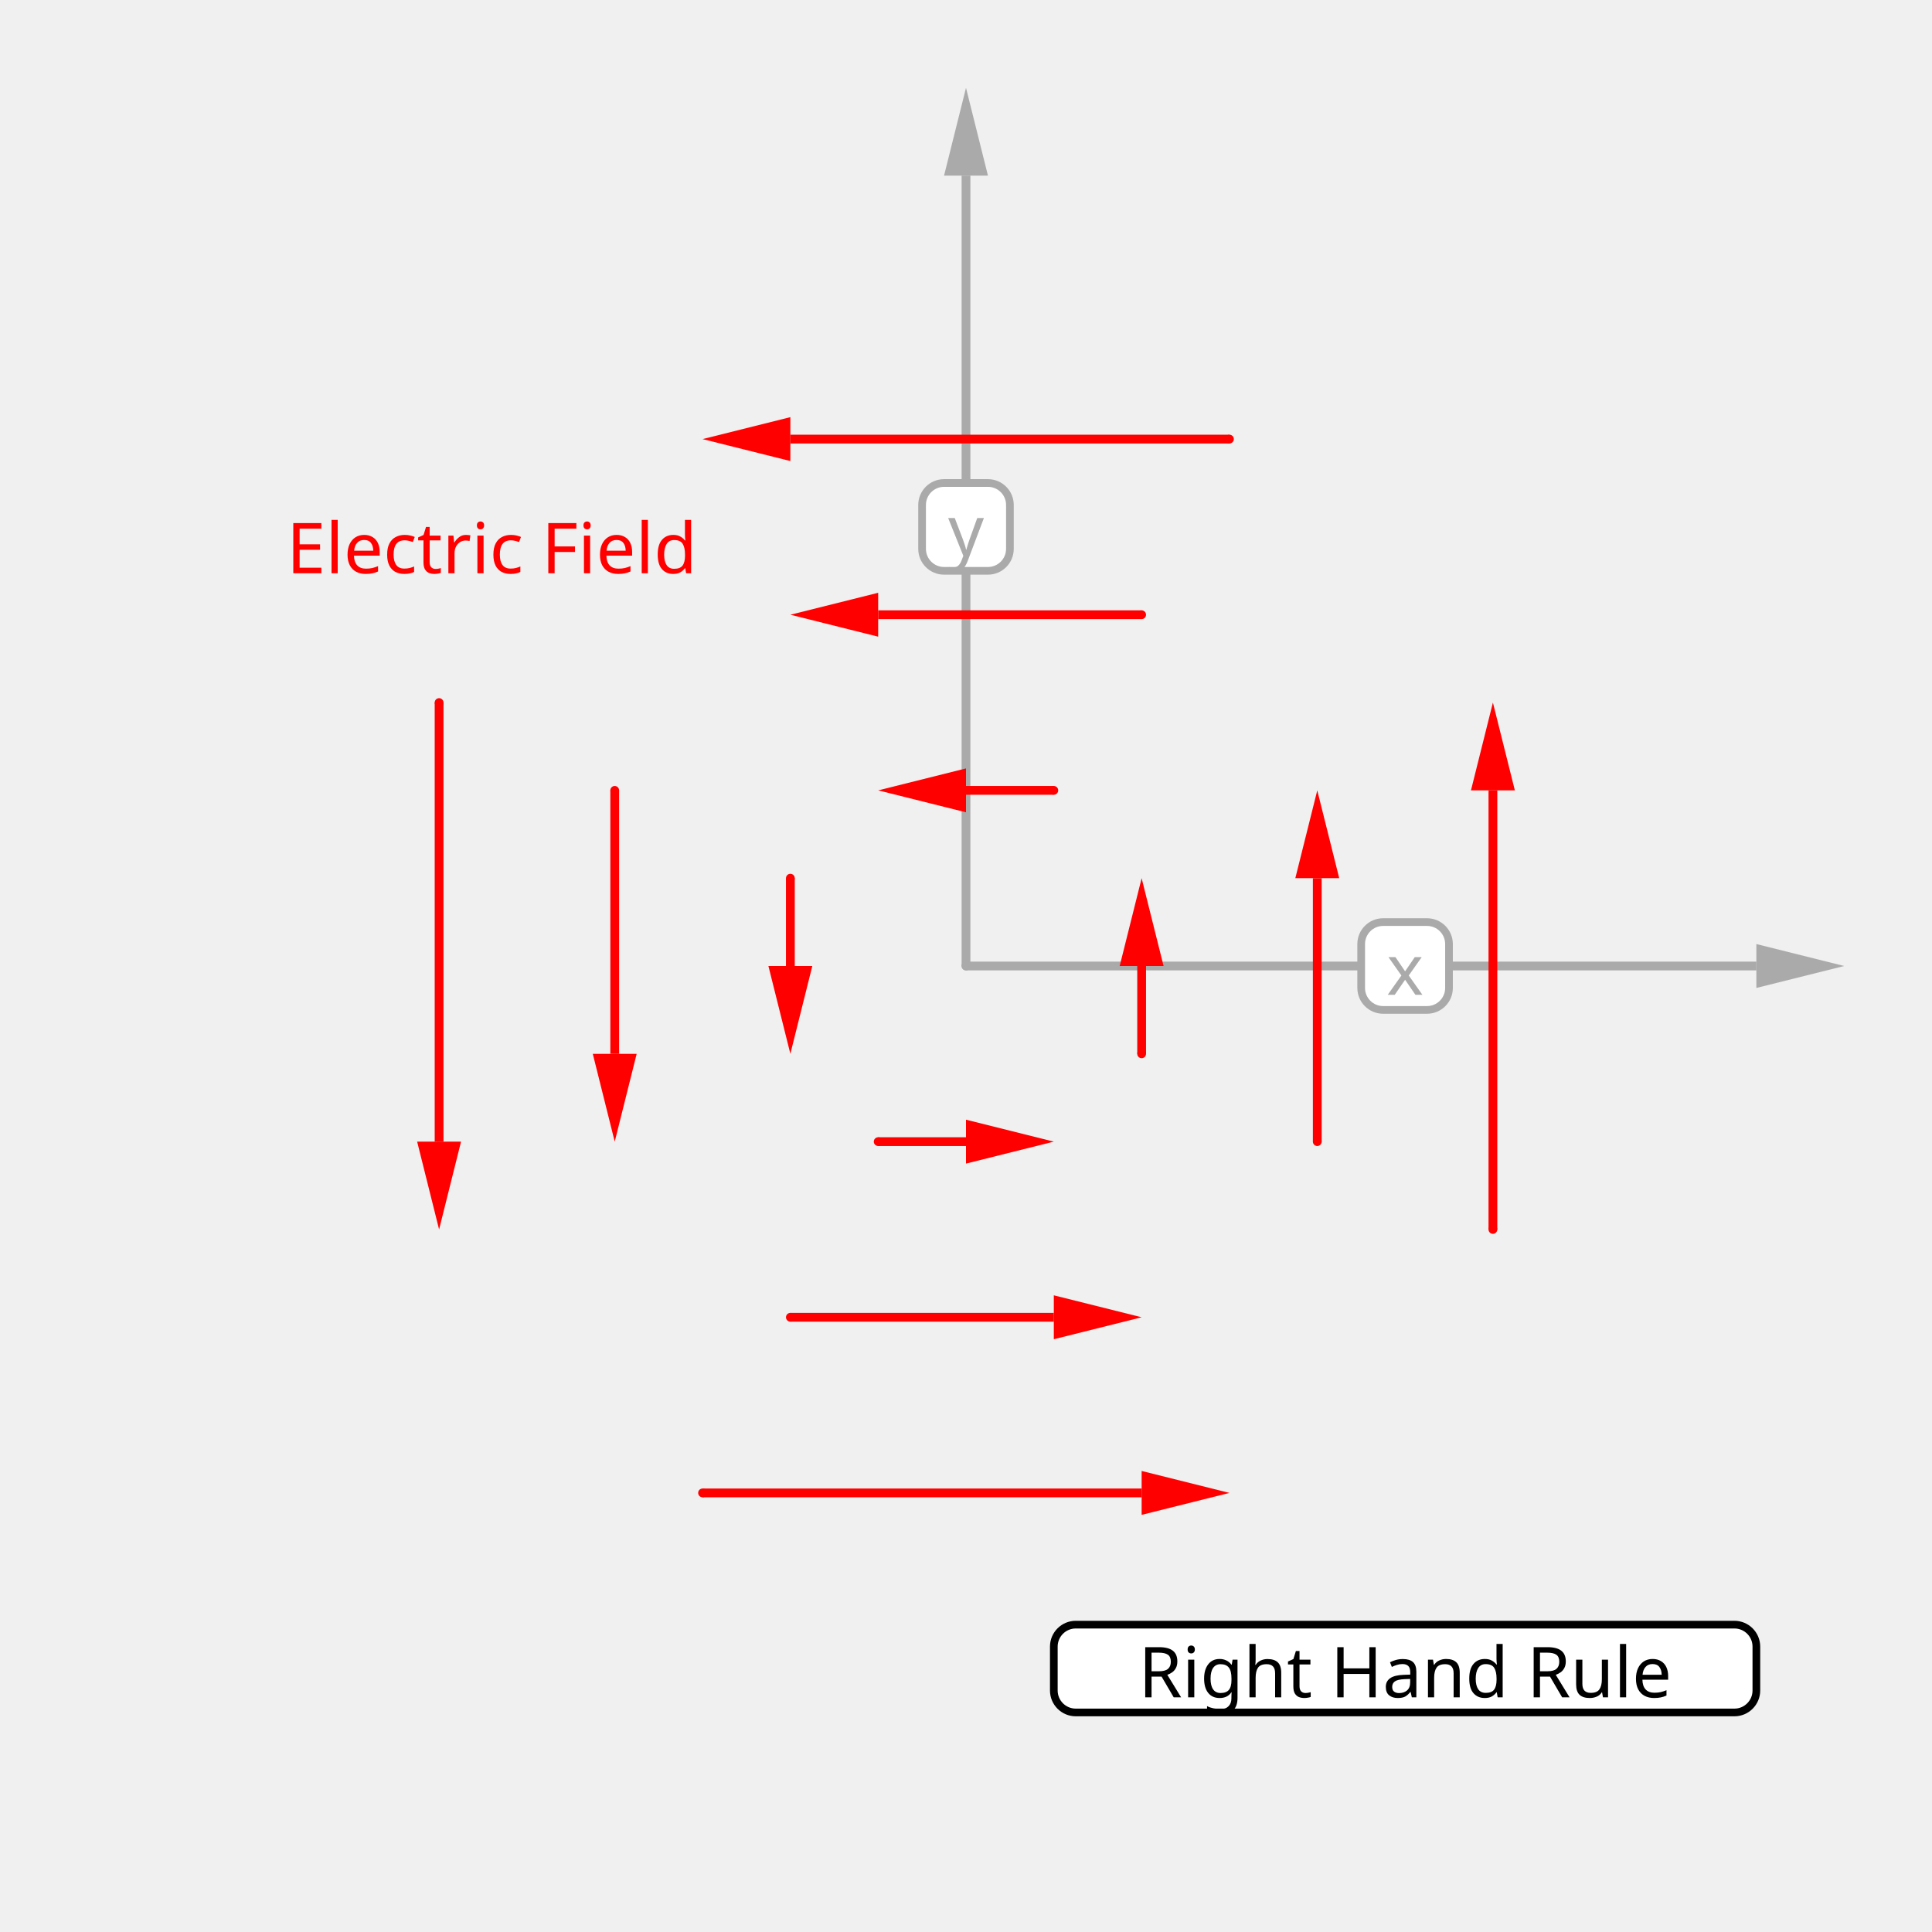
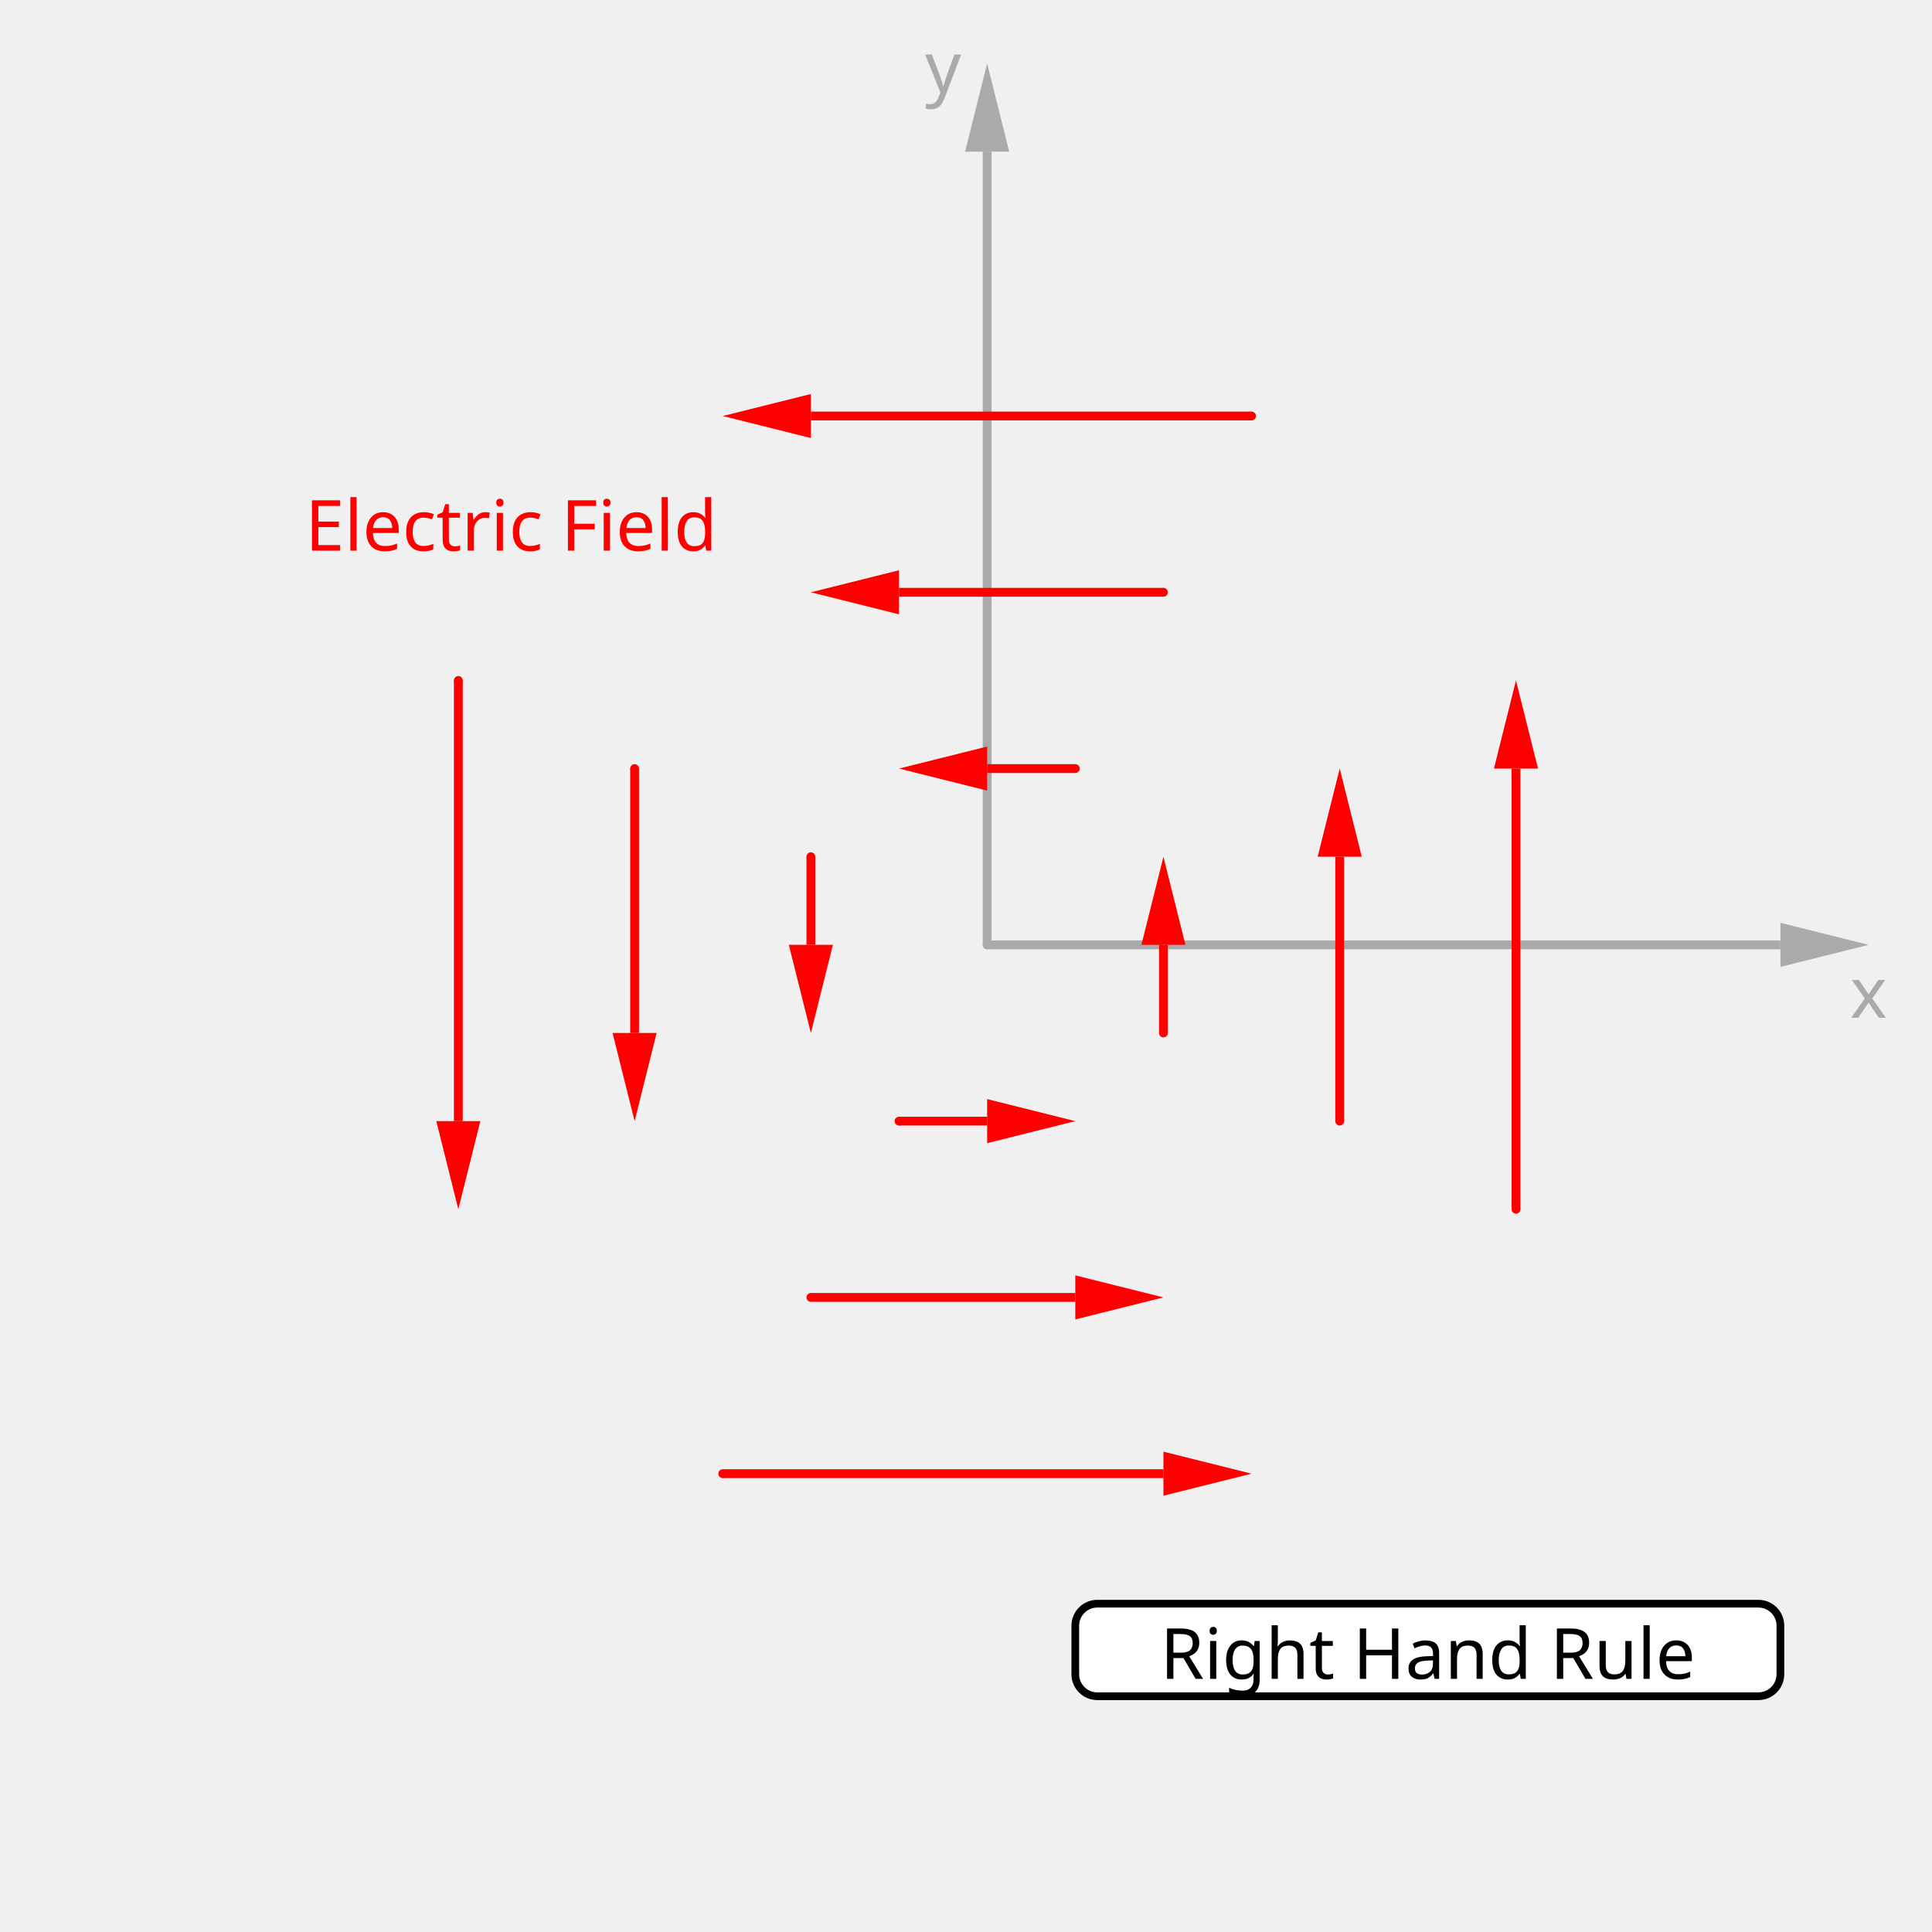
- <svg xmlns="http://www.w3.org/2000/svg" width="400" height="400" viewBox="-20 -20 440 440">
+ <svg xmlns="http://www.w3.org/2000/svg" width="400" height="400" viewBox="-24 -14.4 438.4 438.4" style="background: rgb(255, 255, 255); border-radius: 8px;">
  <defs>
    <pattern id="grid-1-#ccc-#fff-400-400-40-40" width="40" height="40" patternUnits="userSpaceOnUse">
      <path d="M 0 0 L 0 40 40 40 40 0 0 0" fill="#fff" stroke="#ccc" stroke-width="0.5" />
    </pattern>
  </defs>
  <rect width="400" height="400" fill="url(#grid-1-#ccc-#fff-400-400-40-40)" style="     transform: scaleY(-1);     transform-origin: 0 200px;   " />
  <defs>
    <marker id="arrowhead-12" markerWidth="10" markerHeight="5" refY="2.5" orient="auto">
      <polygon points="0 0, 10 2.5, 0 5" fill="#aaa" />
    </marker>
    <marker id="arrowbutt-12" markerWidth="4" markerHeight="4" refX="2" refY="2" orient="auto">
      <circle cx="2" cy="2" r="0.5" fill="#aaa" />
    </marker>
  </defs>
  <line x1="200" y1="200" x2="380" y2="200" stroke="#aaa" stroke-width="2" marker-start="url(#arrowbutt-12)" marker-end="url(#arrowhead-12)" />
-   <rect x="290" y="190" width="20" height="20px" fill="#fff" stroke="#aaa" stroke-width="1.75" rx="5" />
-   <text x="300" y="201" width="20" fill="#aaa" style="dominant-baseline: middle; text-anchor: middle; font: normal 16px sans-serif">
-       x
-     </text>
  <defs>
    <marker id="arrowhead-13" markerWidth="10" markerHeight="5" refY="2.5" orient="auto">
      <polygon points="0 0, 10 2.5, 0 5" fill="#aaa" />
    </marker>
    <marker id="arrowbutt-13" markerWidth="4" markerHeight="4" refX="2" refY="2" orient="auto">
      <circle cx="2" cy="2" r="0.5" fill="#aaa" />
    </marker>
  </defs>
  <line x1="200" y1="200" x2="200" y2="20" stroke="#aaa" stroke-width="2" marker-start="url(#arrowbutt-13)" marker-end="url(#arrowhead-13)" />
-   <rect x="190" y="90" width="20" height="20px" fill="#fff" stroke="#aaa" stroke-width="1.75" rx="5" />
-   <text x="200" y="101" width="20" fill="#aaa" style="dominant-baseline: middle; text-anchor: middle; font: normal 16px sans-serif">
+   <text x="400" y="211" width="20" fill="#aaa" style="dominant-baseline: middle; text-anchor: middle; font: normal 16px sans-serif">
+       x
+     </text>
+   <text x="190" y="1" width="20" fill="#aaa" style="dominant-baseline: middle; text-anchor: middle; font: normal 16px sans-serif">
      y
    </text>
  <text x="92" y="105" width="150" fill="red" style="dominant-baseline: middle; text-anchor: middle; font: normal 16px sans-serif">
      Electric Field
    </text>
-   <rect x="220" y="350" width="160" height="20px" fill="#fff" stroke="#000" stroke-width="1.75" rx="5" />
+   <rect x="220" y="349.5" width="160" height="21" fill="#fff" stroke="#000" stroke-width="1.75" rx="5" />
  <text x="300" y="361" width="160" fill="#000" style="dominant-baseline: middle; text-anchor: middle; font: normal 16px sans-serif">
      Right Hand Rule
    </text>
  <defs>
    <marker id="arrowhead-14" markerWidth="10" markerHeight="5" refY="2.5" orient="auto">
      <polygon points="0 0, 10 2.5, 0 5" fill="red" />
    </marker>
    <marker id="arrowbutt-14" markerWidth="4" markerHeight="4" refX="2" refY="2" orient="auto">
      <circle cx="2" cy="2" r="0.5" fill="red" />
    </marker>
  </defs>
  <line x1="180" y1="240" x2="200" y2="240" stroke="red" stroke-width="2" marker-start="url(#arrowbutt-14)" marker-end="url(#arrowhead-14)" />
  <defs>
    <marker id="arrowhead-15" markerWidth="10" markerHeight="5" refY="2.5" orient="auto">
      <polygon points="0 0, 10 2.5, 0 5" fill="red" />
    </marker>
    <marker id="arrowbutt-15" markerWidth="4" markerHeight="4" refX="2" refY="2" orient="auto">
      <circle cx="2" cy="2" r="0.5" fill="red" />
    </marker>
  </defs>
  <line x1="220" y1="160" x2="200" y2="160" stroke="red" stroke-width="2" marker-start="url(#arrowbutt-15)" marker-end="url(#arrowhead-15)" />
  <defs>
    <marker id="arrowhead-16" markerWidth="10" markerHeight="5" refY="2.5" orient="auto">
      <polygon points="0 0, 10 2.5, 0 5" fill="red" />
    </marker>
    <marker id="arrowbutt-16" markerWidth="4" markerHeight="4" refX="2" refY="2" orient="auto">
      <circle cx="2" cy="2" r="0.5" fill="red" />
    </marker>
  </defs>
  <line x1="240" y1="220" x2="240" y2="200" stroke="red" stroke-width="2" marker-start="url(#arrowbutt-16)" marker-end="url(#arrowhead-16)" />
  <defs>
    <marker id="arrowhead-17" markerWidth="10" markerHeight="5" refY="2.5" orient="auto">
      <polygon points="0 0, 10 2.5, 0 5" fill="red" />
    </marker>
    <marker id="arrowbutt-17" markerWidth="4" markerHeight="4" refX="2" refY="2" orient="auto">
      <circle cx="2" cy="2" r="0.5" fill="red" />
    </marker>
  </defs>
  <line x1="160" y1="180" x2="160" y2="200" stroke="red" stroke-width="2" marker-start="url(#arrowbutt-17)" marker-end="url(#arrowhead-17)" />
  <defs>
    <marker id="arrowhead-18" markerWidth="10" markerHeight="5" refY="2.5" orient="auto">
      <polygon points="0 0, 10 2.5, 0 5" fill="red" />
    </marker>
    <marker id="arrowbutt-18" markerWidth="4" markerHeight="4" refX="2" refY="2" orient="auto">
      <circle cx="2" cy="2" r="0.5" fill="red" />
    </marker>
  </defs>
  <line x1="160" y1="280" x2="220" y2="280" stroke="red" stroke-width="2" marker-start="url(#arrowbutt-18)" marker-end="url(#arrowhead-18)" />
  <defs>
    <marker id="arrowhead-19" markerWidth="10" markerHeight="5" refY="2.5" orient="auto">
      <polygon points="0 0, 10 2.5, 0 5" fill="red" />
    </marker>
    <marker id="arrowbutt-19" markerWidth="4" markerHeight="4" refX="2" refY="2" orient="auto">
      <circle cx="2" cy="2" r="0.5" fill="red" />
    </marker>
  </defs>
  <line x1="240" y1="120" x2="180" y2="120" stroke="red" stroke-width="2" marker-start="url(#arrowbutt-19)" marker-end="url(#arrowhead-19)" />
  <defs>
    <marker id="arrowhead-20" markerWidth="10" markerHeight="5" refY="2.5" orient="auto">
      <polygon points="0 0, 10 2.5, 0 5" fill="red" />
    </marker>
    <marker id="arrowbutt-20" markerWidth="4" markerHeight="4" refX="2" refY="2" orient="auto">
      <circle cx="2" cy="2" r="0.5" fill="red" />
    </marker>
  </defs>
  <line x1="280" y1="240" x2="280" y2="180" stroke="red" stroke-width="2" marker-start="url(#arrowbutt-20)" marker-end="url(#arrowhead-20)" />
  <defs>
    <marker id="arrowhead-21" markerWidth="10" markerHeight="5" refY="2.5" orient="auto">
      <polygon points="0 0, 10 2.5, 0 5" fill="red" />
    </marker>
    <marker id="arrowbutt-21" markerWidth="4" markerHeight="4" refX="2" refY="2" orient="auto">
      <circle cx="2" cy="2" r="0.5" fill="red" />
    </marker>
  </defs>
  <line x1="120" y1="160" x2="120" y2="220" stroke="red" stroke-width="2" marker-start="url(#arrowbutt-21)" marker-end="url(#arrowhead-21)" />
  <defs>
    <marker id="arrowhead-22" markerWidth="10" markerHeight="5" refY="2.5" orient="auto">
      <polygon points="0 0, 10 2.5, 0 5" fill="red" />
    </marker>
    <marker id="arrowbutt-22" markerWidth="4" markerHeight="4" refX="2" refY="2" orient="auto">
      <circle cx="2" cy="2" r="0.5" fill="red" />
    </marker>
  </defs>
  <line x1="140" y1="320" x2="240" y2="320" stroke="red" stroke-width="2" marker-start="url(#arrowbutt-22)" marker-end="url(#arrowhead-22)" />
  <defs>
    <marker id="arrowhead-23" markerWidth="10" markerHeight="5" refY="2.5" orient="auto">
      <polygon points="0 0, 10 2.5, 0 5" fill="red" />
    </marker>
    <marker id="arrowbutt-23" markerWidth="4" markerHeight="4" refX="2" refY="2" orient="auto">
      <circle cx="2" cy="2" r="0.5" fill="red" />
    </marker>
  </defs>
  <line x1="260" y1="80" x2="160" y2="80" stroke="red" stroke-width="2" marker-start="url(#arrowbutt-23)" marker-end="url(#arrowhead-23)" />
  <defs>
    <marker id="arrowhead-24" markerWidth="10" markerHeight="5" refY="2.5" orient="auto">
      <polygon points="0 0, 10 2.5, 0 5" fill="red" />
    </marker>
    <marker id="arrowbutt-24" markerWidth="4" markerHeight="4" refX="2" refY="2" orient="auto">
      <circle cx="2" cy="2" r="0.5" fill="red" />
    </marker>
  </defs>
  <line x1="320" y1="260" x2="320" y2="160" stroke="red" stroke-width="2" marker-start="url(#arrowbutt-24)" marker-end="url(#arrowhead-24)" />
  <defs>
    <marker id="arrowhead-25" markerWidth="10" markerHeight="5" refY="2.5" orient="auto">
      <polygon points="0 0, 10 2.5, 0 5" fill="red" />
    </marker>
    <marker id="arrowbutt-25" markerWidth="4" markerHeight="4" refX="2" refY="2" orient="auto">
      <circle cx="2" cy="2" r="0.5" fill="red" />
    </marker>
  </defs>
  <line x1="80" y1="140" x2="80" y2="240" stroke="red" stroke-width="2" marker-start="url(#arrowbutt-25)" marker-end="url(#arrowhead-25)" />
</svg>
